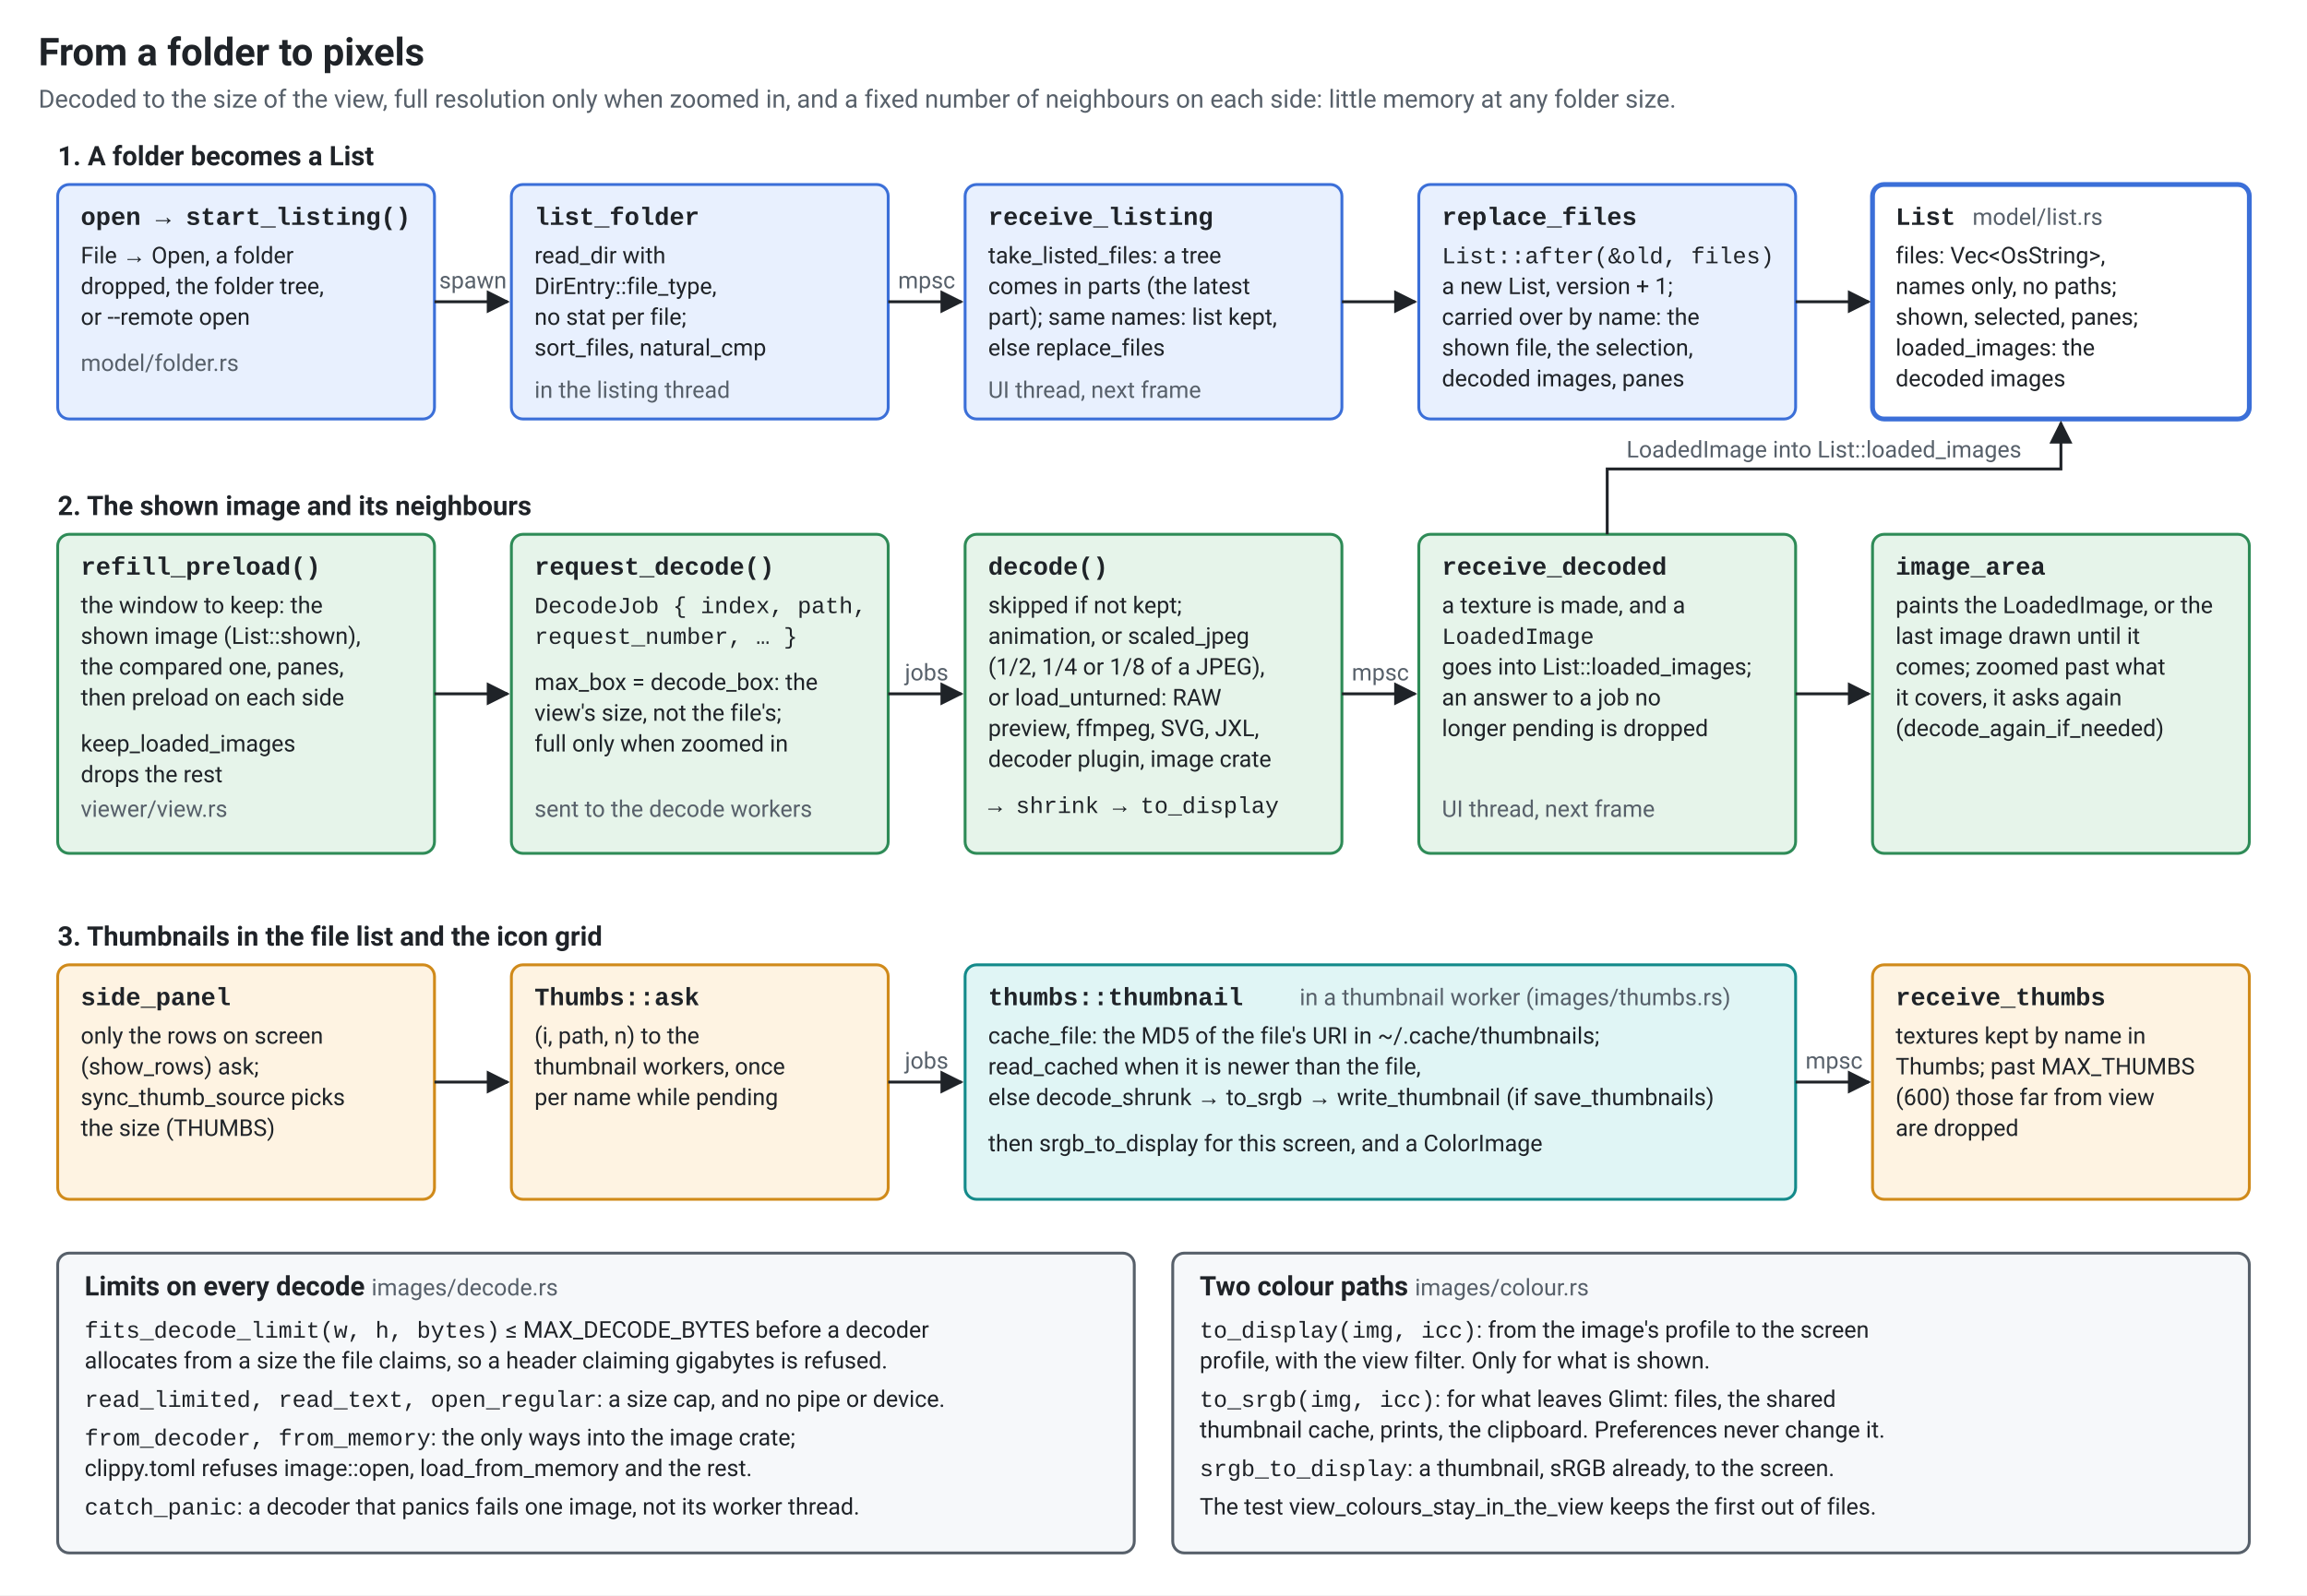
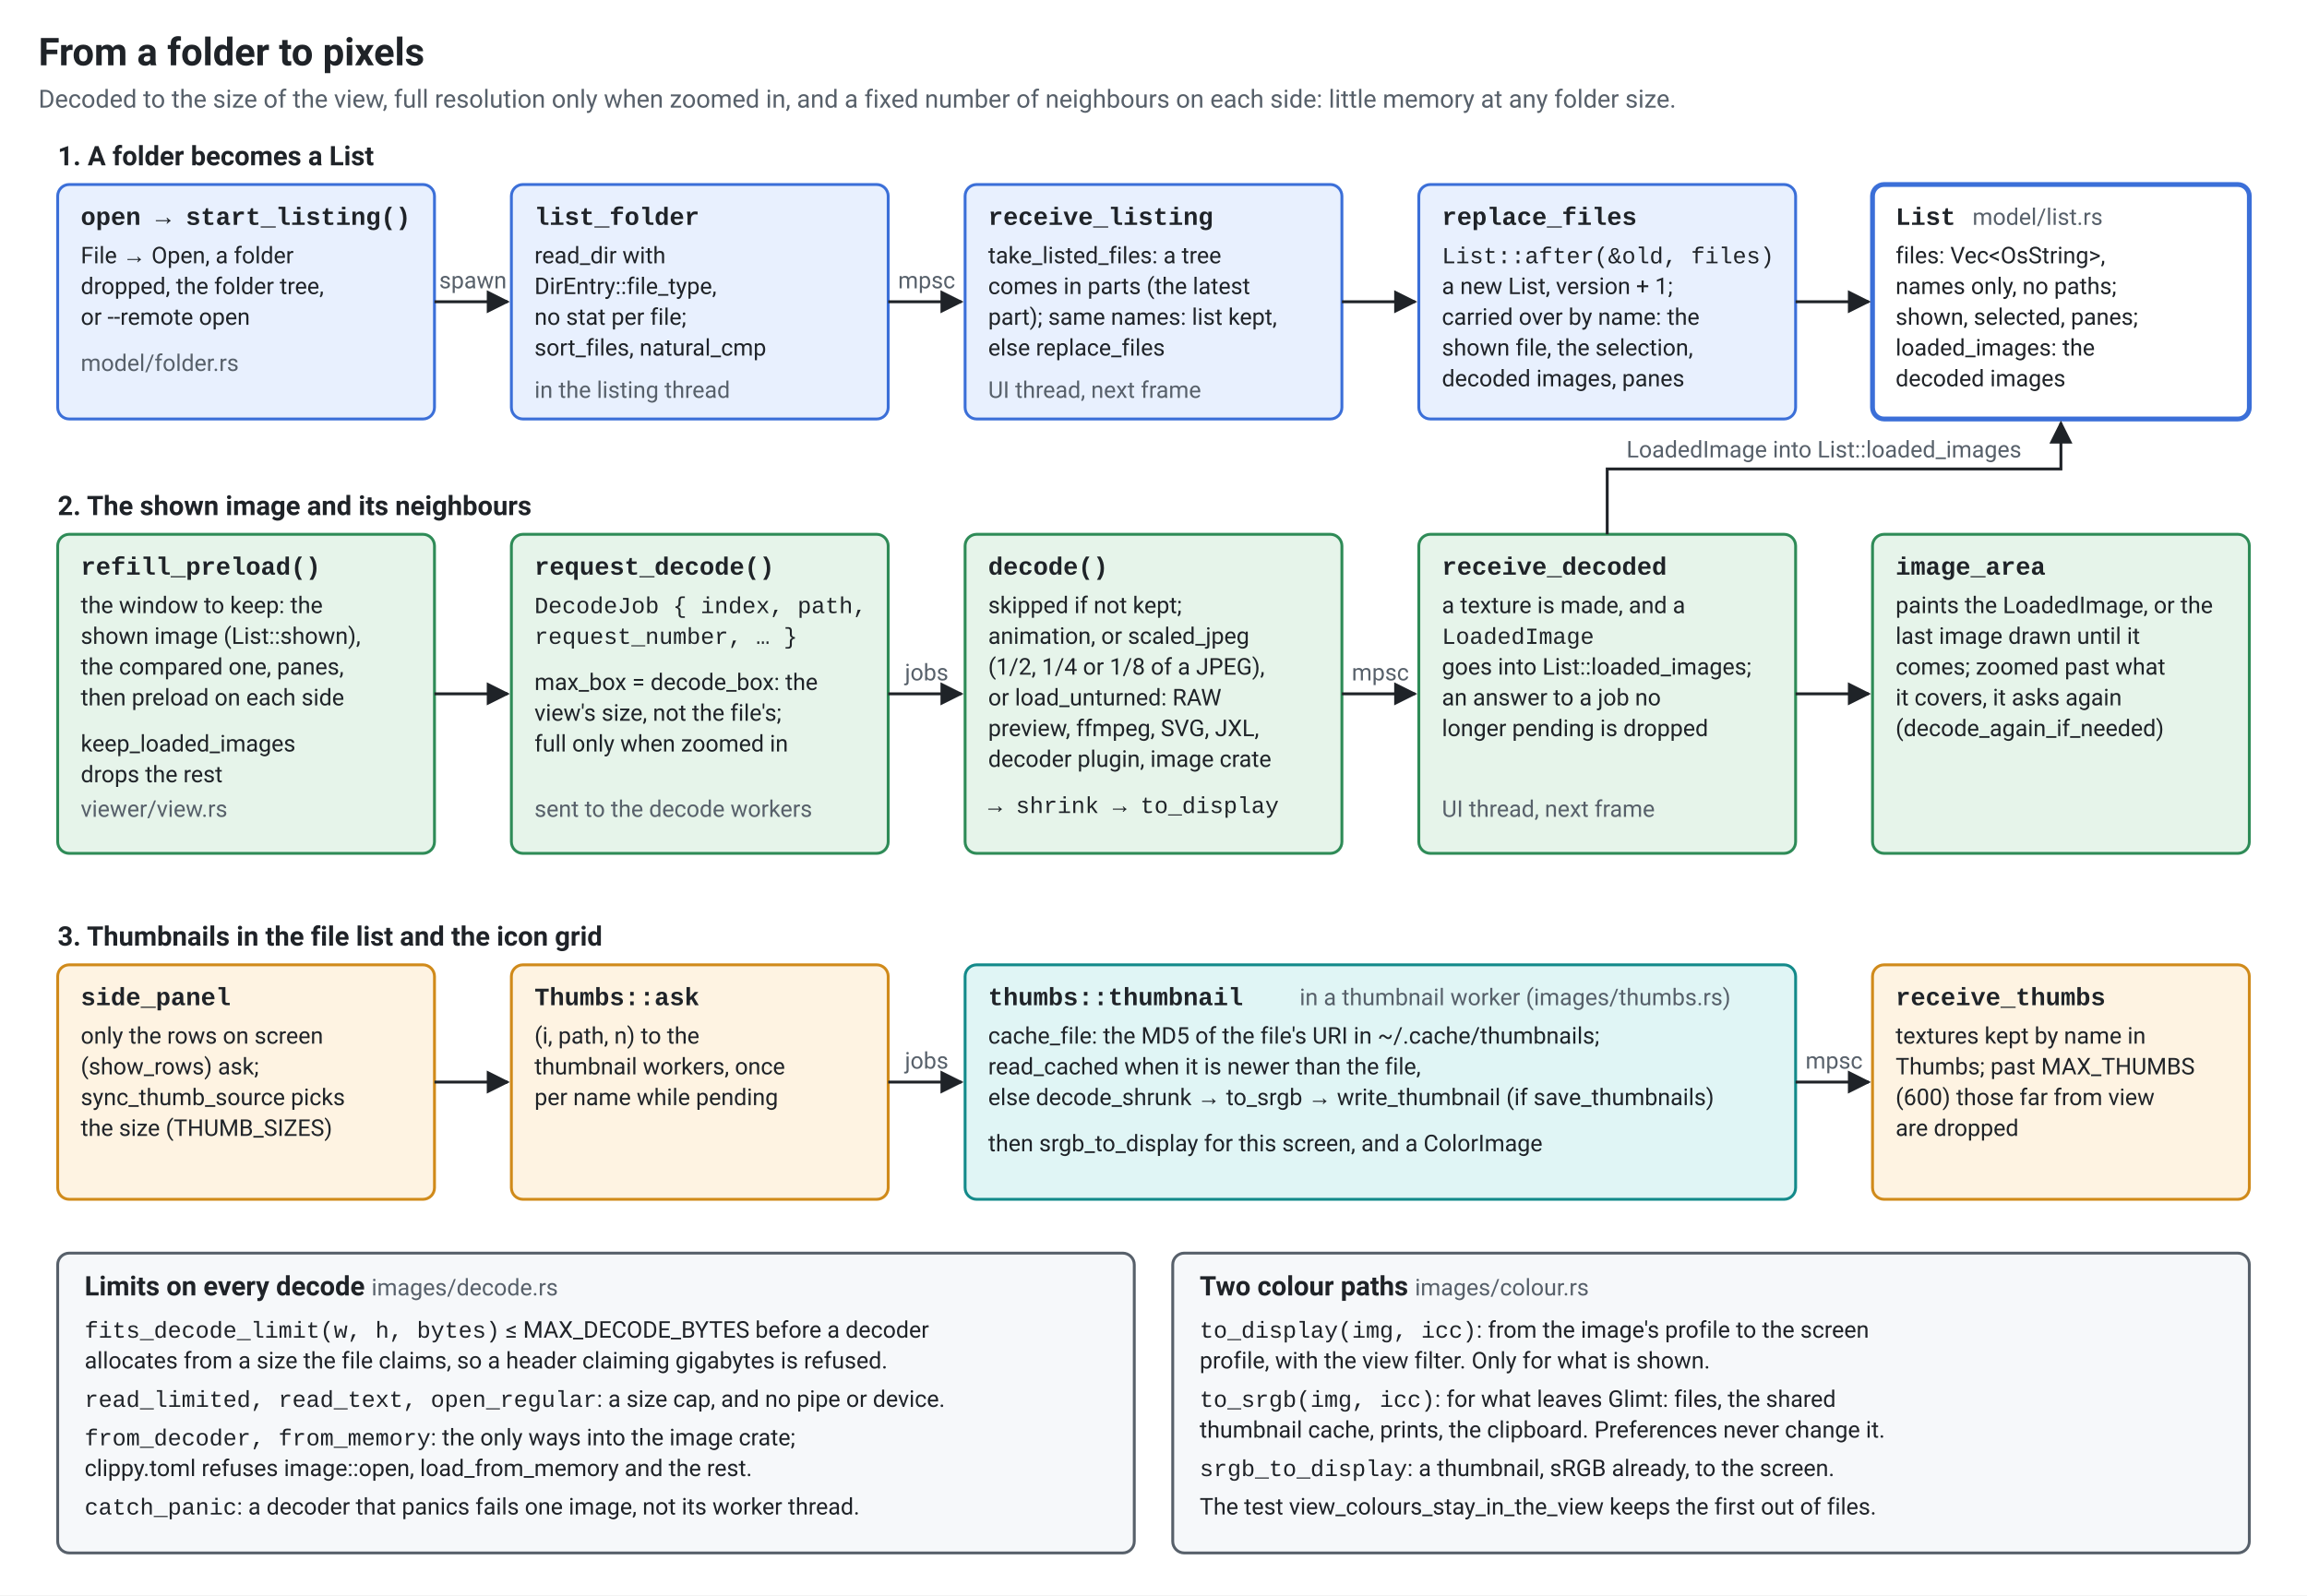
<svg xmlns="http://www.w3.org/2000/svg" viewBox="0 0 1200 830" width="1200" height="830" role="img" aria-label="From a folder to pixels in Glimt. A listing thread reads the folder without a stat per file; replace_files makes a new List and carries the shown file, selection and decoded images over by name. refill_preload asks the decode workers for the shown image and its neighbours at the size of the view; decode shrinks and converts to the screen with to_display. Thumbnails come from the freedesktop cache or are made, converted with to_srgb for the cache. Every decode checks fits_decode_limit before it allocates.">
  <defs>
    <marker id="arrow" viewBox="0 0 10 10" refX="9" refY="5" markerWidth="8" markerHeight="8" orient="auto-start-reverse">
      <path d="M0,0 L10,5 L0,10 z" fill="#1f2328" />
    </marker>
  </defs>
  <rect x="0" y="0" width="1200" height="830" fill="#ffffff" />
  <g font-family="system-ui, -apple-system, 'Segoe UI', Roboto, 'Helvetica Neue', Arial, sans-serif" fill="#1f2328">
    <text x="20" y="34" font-size="20" font-weight="700">From a folder to pixels</text>
    <text x="20" y="56" font-size="13" fill="#57606a">Decoded to the size of the view, full resolution only when zoomed in, and a fixed number of neighbours on each side: little memory at any folder size.</text>
    <text x="30" y="86" font-size="14" font-weight="700">1. A folder becomes a List</text>
    <g font-size="12">
      <rect x="30" y="96" width="196" height="122" rx="6" fill="#e8f0fe" stroke="#3b6fd8" stroke-width="1.5" />
      <text x="42" y="117" font-size="13" font-weight="700" font-family="ui-monospace, SFMono-Regular, Menlo, Consolas, 'Liberation Mono', monospace">open → start_listing()</text>
      <text x="42" y="137">File → Open, a folder</text>
      <text x="42" y="153">dropped, the folder tree,</text>
      <text x="42" y="169">or --remote open</text>
      <text x="42" y="193" fill="#57606a">model/folder.rs</text>
      <rect x="266" y="96" width="196" height="122" rx="6" fill="#e8f0fe" stroke="#3b6fd8" stroke-width="1.5" />
      <text x="278" y="117" font-size="13" font-weight="700" font-family="ui-monospace, SFMono-Regular, Menlo, Consolas, 'Liberation Mono', monospace">list_folder</text>
      <text x="278" y="137">read_dir with</text>
      <text x="278" y="153">DirEntry::file_type,</text>
      <text x="278" y="169">no stat per file;</text>
      <text x="278" y="185">sort_files, natural_cmp</text>
      <text x="278" y="207" fill="#57606a">in the listing thread</text>
      <rect x="502" y="96" width="196" height="122" rx="6" fill="#e8f0fe" stroke="#3b6fd8" stroke-width="1.5" />
      <text x="514" y="117" font-size="13" font-weight="700" font-family="ui-monospace, SFMono-Regular, Menlo, Consolas, 'Liberation Mono', monospace">receive_listing</text>
      <text x="514" y="137">take_listed_files: a tree</text>
      <text x="514" y="153">comes in parts (the latest</text>
      <text x="514" y="169">part); same names: list kept,</text>
      <text x="514" y="185">else replace_files</text>
      <text x="514" y="207" fill="#57606a">UI thread, next frame</text>
      <rect x="738" y="96" width="196" height="122" rx="6" fill="#e8f0fe" stroke="#3b6fd8" stroke-width="1.5" />
      <text x="750" y="117" font-size="13" font-weight="700" font-family="ui-monospace, SFMono-Regular, Menlo, Consolas, 'Liberation Mono', monospace">replace_files</text>
      <text x="750" y="137" font-family="ui-monospace, SFMono-Regular, Menlo, Consolas, 'Liberation Mono', monospace">List::after(&amp;old, files)</text>
      <text x="750" y="153">a new List, version + 1;</text>
      <text x="750" y="169">carried over by name: the</text>
      <text x="750" y="185">shown file, the selection,</text>
      <text x="750" y="201">decoded images, panes</text>
      <rect x="974" y="96" width="196" height="122" rx="6" fill="#ffffff" stroke="#3b6fd8" stroke-width="2.5" />
      <text x="986" y="117" font-size="13" font-weight="700" font-family="ui-monospace, SFMono-Regular, Menlo, Consolas, 'Liberation Mono', monospace">List</text>
      <text x="1026" y="117" fill="#57606a">model/list.rs</text>
      <text x="986" y="137">files: Vec&lt;OsString&gt;,</text>
      <text x="986" y="153">names only, no paths;</text>
      <text x="986" y="169">shown, selected, panes;</text>
      <text x="986" y="185">loaded_images: the</text>
      <text x="986" y="201">decoded images</text>
    </g>
    <g font-size="12" fill="#57606a" text-anchor="middle">
      <line x1="226" y1="157" x2="264" y2="157" stroke="#1f2328" stroke-width="1.5" marker-end="url(#arrow)" />
      <text x="246" y="150">spawn</text>
      <line x1="462" y1="157" x2="500" y2="157" stroke="#1f2328" stroke-width="1.5" marker-end="url(#arrow)" />
      <text x="482" y="150">mpsc</text>
      <line x1="698" y1="157" x2="736" y2="157" stroke="#1f2328" stroke-width="1.5" marker-end="url(#arrow)" />
      <line x1="934" y1="157" x2="972" y2="157" stroke="#1f2328" stroke-width="1.5" marker-end="url(#arrow)" />
    </g>
    <text x="30" y="268" font-size="14" font-weight="700">2. The shown image and its neighbours</text>
    <g font-size="12">
      <rect x="30" y="278" width="196" height="166" rx="6" fill="#e6f4ea" stroke="#2e8b57" stroke-width="1.5" />
      <text x="42" y="299" font-size="13" font-weight="700" font-family="ui-monospace, SFMono-Regular, Menlo, Consolas, 'Liberation Mono', monospace">refill_preload()</text>
      <text x="42" y="319">the window to keep: the</text>
      <text x="42" y="335">shown image (List::shown),</text>
      <text x="42" y="351">the compared one, panes,</text>
      <text x="42" y="367">then preload on each side</text>
      <text x="42" y="391">keep_loaded_images</text>
      <text x="42" y="407">drops the rest</text>
      <text x="42" y="425" fill="#57606a">viewer/view.rs</text>
      <rect x="266" y="278" width="196" height="166" rx="6" fill="#e6f4ea" stroke="#2e8b57" stroke-width="1.5" />
      <text x="278" y="299" font-size="13" font-weight="700" font-family="ui-monospace, SFMono-Regular, Menlo, Consolas, 'Liberation Mono', monospace">request_decode()</text>
      <text x="278" y="319" font-family="ui-monospace, SFMono-Regular, Menlo, Consolas, 'Liberation Mono', monospace">DecodeJob { index, path,</text>
      <text x="278" y="335" font-family="ui-monospace, SFMono-Regular, Menlo, Consolas, 'Liberation Mono', monospace">  request_number, … }</text>
      <text x="278" y="359">max_box = decode_box: the</text>
      <text x="278" y="375">view's size, not the file's;</text>
      <text x="278" y="391">full only when zoomed in</text>
      <text x="278" y="425" fill="#57606a">sent to the decode workers</text>
      <rect x="502" y="278" width="196" height="166" rx="6" fill="#e6f4ea" stroke="#2e8b57" stroke-width="1.5" />
      <text x="514" y="299" font-size="13" font-weight="700" font-family="ui-monospace, SFMono-Regular, Menlo, Consolas, 'Liberation Mono', monospace">decode()</text>
      <text x="514" y="319">skipped if not kept;</text>
      <text x="514" y="335">animation, or scaled_jpeg</text>
      <text x="514" y="351">(1/2, 1/4 or 1/8 of a JPEG),</text>
      <text x="514" y="367">or load_unturned: RAW</text>
      <text x="514" y="383">preview, ffmpeg, SVG, JXL,</text>
      <text x="514" y="399">decoder plugin, image crate</text>
      <text x="514" y="423" font-family="ui-monospace, SFMono-Regular, Menlo, Consolas, 'Liberation Mono', monospace">→ shrink → to_display</text>
      <rect x="738" y="278" width="196" height="166" rx="6" fill="#e6f4ea" stroke="#2e8b57" stroke-width="1.5" />
      <text x="750" y="299" font-size="13" font-weight="700" font-family="ui-monospace, SFMono-Regular, Menlo, Consolas, 'Liberation Mono', monospace">receive_decoded</text>
      <text x="750" y="319">a texture is made, and a</text>
      <text x="750" y="335" font-family="ui-monospace, SFMono-Regular, Menlo, Consolas, 'Liberation Mono', monospace">LoadedImage</text>
      <text x="750" y="351">goes into List::loaded_images;</text>
      <text x="750" y="367">an answer to a job no</text>
      <text x="750" y="383">longer pending is dropped</text>
      <text x="750" y="425" fill="#57606a">UI thread, next frame</text>
      <rect x="974" y="278" width="196" height="166" rx="6" fill="#e6f4ea" stroke="#2e8b57" stroke-width="1.5" />
      <text x="986" y="299" font-size="13" font-weight="700" font-family="ui-monospace, SFMono-Regular, Menlo, Consolas, 'Liberation Mono', monospace">image_area</text>
      <text x="986" y="319">paints the LoadedImage, or the</text>
      <text x="986" y="335">last image drawn until it</text>
      <text x="986" y="351">comes; zoomed past what</text>
      <text x="986" y="367">it covers, it asks again</text>
      <text x="986" y="383">(decode_again_if_needed)</text>
    </g>
    <g font-size="12" fill="#57606a" text-anchor="middle">
      <line x1="226" y1="361" x2="264" y2="361" stroke="#1f2328" stroke-width="1.5" marker-end="url(#arrow)" />
      <line x1="462" y1="361" x2="500" y2="361" stroke="#1f2328" stroke-width="1.5" marker-end="url(#arrow)" />
      <text x="482" y="354">jobs</text>
      <line x1="698" y1="361" x2="736" y2="361" stroke="#1f2328" stroke-width="1.5" marker-end="url(#arrow)" />
      <text x="718" y="354">mpsc</text>
      <line x1="934" y1="361" x2="972" y2="361" stroke="#1f2328" stroke-width="1.5" marker-end="url(#arrow)" />
    </g>
    <polyline points="836,278 836,244 1072,244 1072,220" fill="none" stroke="#1f2328" stroke-width="1.5" marker-end="url(#arrow)" />
    <text x="846" y="238" font-size="12" fill="#57606a">LoadedImage into List::loaded_images</text>
    <text x="30" y="492" font-size="14" font-weight="700">3. Thumbnails in the file list and the icon grid</text>
    <g font-size="12">
      <rect x="30" y="502" width="196" height="122" rx="6" fill="#fef3e2" stroke="#d08a1a" stroke-width="1.5" />
      <text x="42" y="523" font-size="13" font-weight="700" font-family="ui-monospace, SFMono-Regular, Menlo, Consolas, 'Liberation Mono', monospace">side_panel</text>
      <text x="42" y="543">only the rows on screen</text>
      <text x="42" y="559">(show_rows) ask;</text>
      <text x="42" y="575">sync_thumb_source picks</text>
-       <text x="42" y="591">the size (THUMBS)</text>
+       <text x="42" y="591">the size (THUMB_SIZES)</text>
      <rect x="266" y="502" width="196" height="122" rx="6" fill="#fef3e2" stroke="#d08a1a" stroke-width="1.5" />
      <text x="278" y="523" font-size="13" font-weight="700" font-family="ui-monospace, SFMono-Regular, Menlo, Consolas, 'Liberation Mono', monospace">Thumbs::ask</text>
      <text x="278" y="543">(i, path, n) to the</text>
      <text x="278" y="559">thumbnail workers, once</text>
      <text x="278" y="575">per name while pending</text>
      <rect x="502" y="502" width="432" height="122" rx="6" fill="#e0f5f5" stroke="#138a8a" stroke-width="1.5" />
      <text x="514" y="523" font-size="13" font-weight="700" font-family="ui-monospace, SFMono-Regular, Menlo, Consolas, 'Liberation Mono', monospace">thumbs::thumbnail</text>
      <text x="676" y="523" fill="#57606a">in a thumbnail worker (images/thumbs.rs)</text>
      <text x="514" y="543">cache_file: the MD5 of the file's URI in ~/.cache/thumbnails;</text>
      <text x="514" y="559">read_cached when it is newer than the file,</text>
      <text x="514" y="575">else decode_shrunk → to_srgb → write_thumbnail (if save_thumbnails)</text>
      <text x="514" y="599">then srgb_to_display for this screen, and a ColorImage</text>
      <rect x="974" y="502" width="196" height="122" rx="6" fill="#fef3e2" stroke="#d08a1a" stroke-width="1.5" />
      <text x="986" y="523" font-size="13" font-weight="700" font-family="ui-monospace, SFMono-Regular, Menlo, Consolas, 'Liberation Mono', monospace">receive_thumbs</text>
      <text x="986" y="543">textures kept by name in</text>
      <text x="986" y="559">Thumbs; past MAX_THUMBS</text>
      <text x="986" y="575">(600) those far from view</text>
      <text x="986" y="591">are dropped</text>
    </g>
    <g font-size="12" fill="#57606a" text-anchor="middle">
      <line x1="226" y1="563" x2="264" y2="563" stroke="#1f2328" stroke-width="1.5" marker-end="url(#arrow)" />
      <line x1="462" y1="563" x2="500" y2="563" stroke="#1f2328" stroke-width="1.5" marker-end="url(#arrow)" />
      <text x="482" y="556">jobs</text>
      <line x1="934" y1="563" x2="972" y2="563" stroke="#1f2328" stroke-width="1.5" marker-end="url(#arrow)" />
      <text x="954" y="556">mpsc</text>
    </g>
    <rect x="30" y="652" width="560" height="156" rx="6" fill="#f6f8fa" stroke="#57606a" stroke-width="1.5" />
    <text x="44" y="674" font-size="14" font-weight="700">Limits on every decode <tspan font-weight="400" font-size="12" fill="#57606a">images/decode.rs</tspan>
    </text>
    <g font-size="12">
      <text x="44" y="696">
        <tspan font-family="ui-monospace, SFMono-Regular, Menlo, Consolas, 'Liberation Mono', monospace">fits_decode_limit(w, h, bytes)</tspan> ≤ MAX_DECODE_BYTES before a decoder</text>
      <text x="44" y="712">allocates from a size the file claims, so a header claiming gigabytes is refused.</text>
      <text x="44" y="732">
        <tspan font-family="ui-monospace, SFMono-Regular, Menlo, Consolas, 'Liberation Mono', monospace">read_limited, read_text, open_regular</tspan>: a size cap, and no pipe or device.</text>
      <text x="44" y="752">
        <tspan font-family="ui-monospace, SFMono-Regular, Menlo, Consolas, 'Liberation Mono', monospace">from_decoder, from_memory</tspan>: the only ways into the image crate;</text>
      <text x="44" y="768">clippy.toml refuses image::open, load_from_memory and the rest.</text>
      <text x="44" y="788">
        <tspan font-family="ui-monospace, SFMono-Regular, Menlo, Consolas, 'Liberation Mono', monospace">catch_panic</tspan>: a decoder that panics fails one image, not its worker thread.</text>
    </g>
    <rect x="610" y="652" width="560" height="156" rx="6" fill="#f6f8fa" stroke="#57606a" stroke-width="1.5" />
    <text x="624" y="674" font-size="14" font-weight="700">Two colour paths <tspan font-weight="400" font-size="12" fill="#57606a">images/colour.rs</tspan>
    </text>
    <g font-size="12">
      <text x="624" y="696">
        <tspan font-family="ui-monospace, SFMono-Regular, Menlo, Consolas, 'Liberation Mono', monospace">to_display(img, icc)</tspan>: from the image's profile to the screen</text>
      <text x="624" y="712">profile, with the view filter. Only for what is shown.</text>
      <text x="624" y="732">
        <tspan font-family="ui-monospace, SFMono-Regular, Menlo, Consolas, 'Liberation Mono', monospace">to_srgb(img, icc)</tspan>: for what leaves Glimt: files, the shared</text>
      <text x="624" y="748">thumbnail cache, prints, the clipboard. Preferences never change it.</text>
      <text x="624" y="768">
        <tspan font-family="ui-monospace, SFMono-Regular, Menlo, Consolas, 'Liberation Mono', monospace">srgb_to_display</tspan>: a thumbnail, sRGB already, to the screen.</text>
      <text x="624" y="788">The test view_colours_stay_in_the_view keeps the first out of files.</text>
    </g>
  </g>
</svg>
